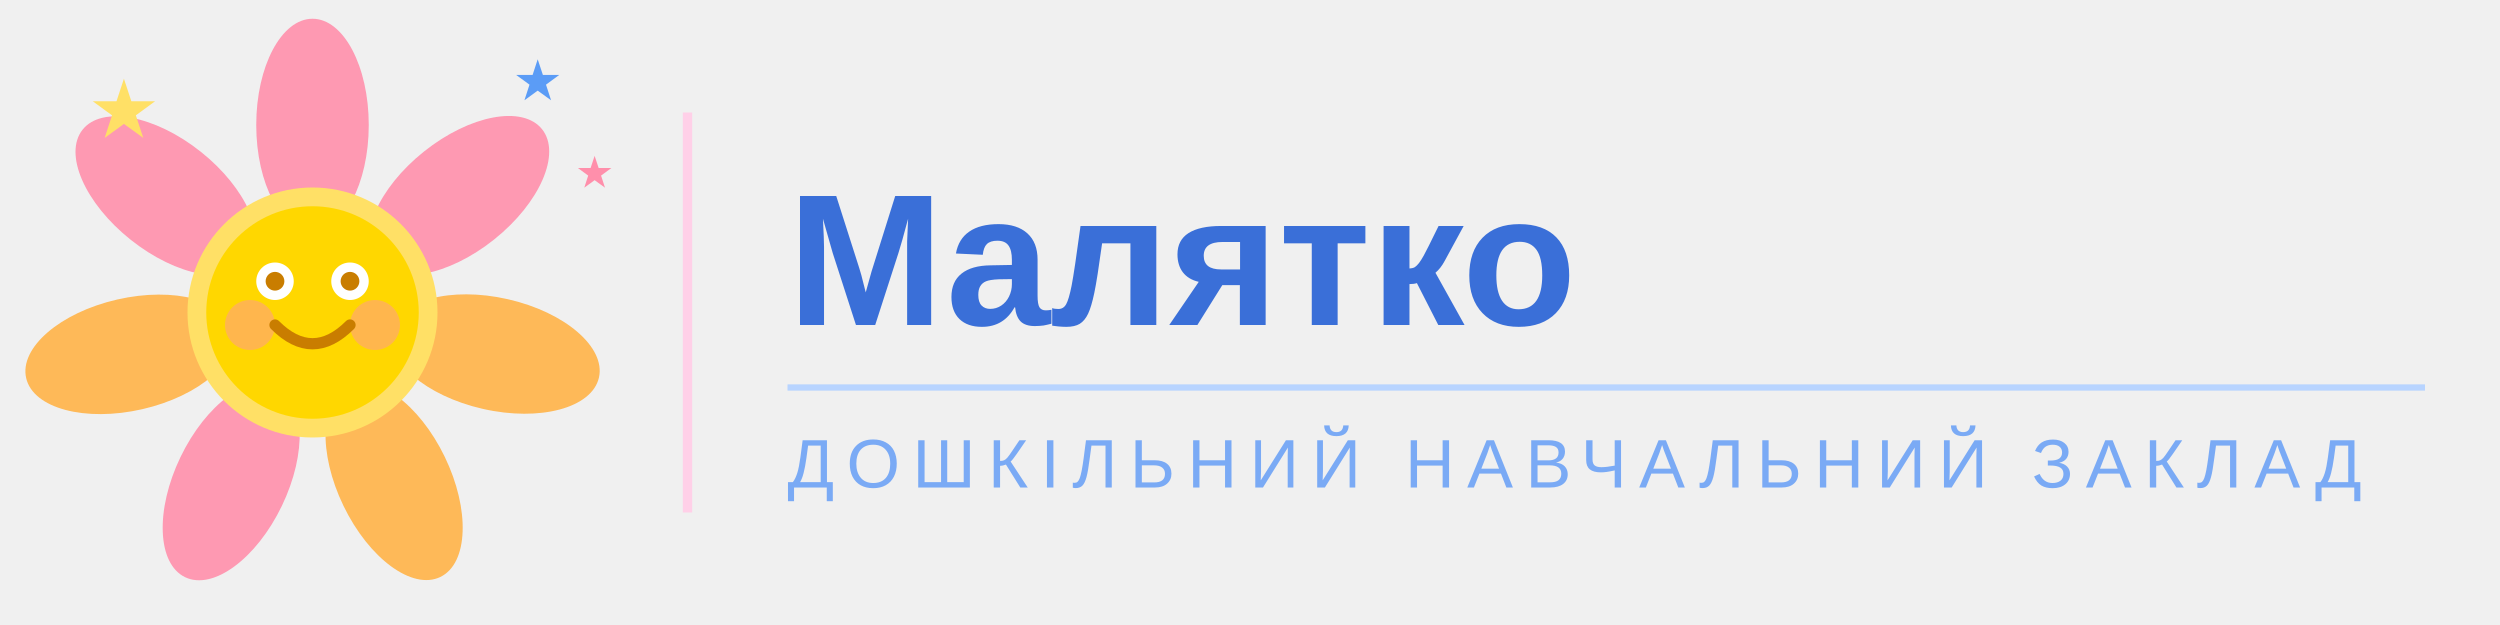
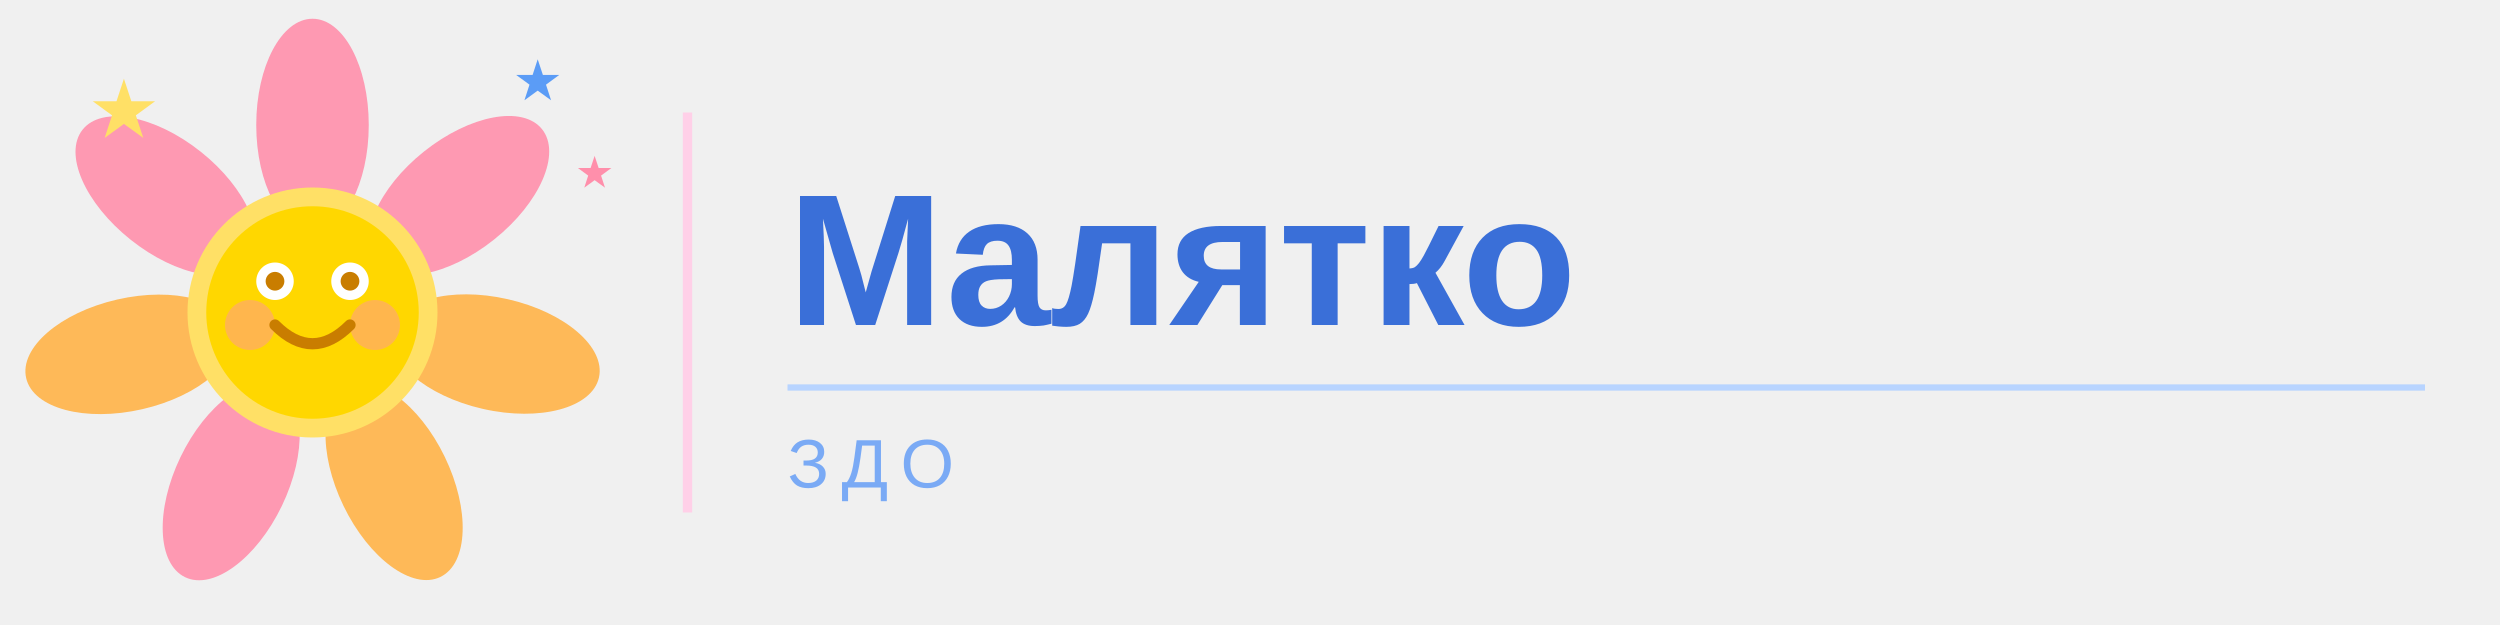
<svg xmlns="http://www.w3.org/2000/svg" viewBox="0 0 400 100" width="400" height="100">
  <g transform="translate(50, 50)">
    <ellipse cx="0" cy="-30" rx="9" ry="17" fill="#FF8FAB" opacity="0.9" />
    <ellipse cx="0" cy="-30" rx="9" ry="17" fill="#FF8FAB" opacity="0.9" transform="rotate(51.4)" />
    <ellipse cx="0" cy="-30" rx="9" ry="17" fill="#FFB347" opacity="0.9" transform="rotate(102.8)" />
    <ellipse cx="0" cy="-30" rx="9" ry="17" fill="#FFB347" opacity="0.9" transform="rotate(154.2)" />
    <ellipse cx="0" cy="-30" rx="9" ry="17" fill="#FF8FAB" opacity="0.9" transform="rotate(205.7)" />
    <ellipse cx="0" cy="-30" rx="9" ry="17" fill="#FFB347" opacity="0.9" transform="rotate(257.1)" />
    <ellipse cx="0" cy="-30" rx="9" ry="17" fill="#FF8FAB" opacity="0.9" transform="rotate(308.5)" />
    <circle cx="0" cy="0" r="20" fill="#FFE066" />
    <circle cx="0" cy="0" r="17" fill="#FFD700" />
    <circle cx="-6" cy="-5" r="3" fill="#fff" />
    <circle cx="6" cy="-5" r="3" fill="#fff" />
    <circle cx="-6" cy="-5" r="1.5" fill="#c97d00" />
    <circle cx="6" cy="-5" r="1.5" fill="#c97d00" />
    <circle cx="-10" cy="2" r="4" fill="#FF8FAB" opacity="0.45" />
    <circle cx="10" cy="2" r="4" fill="#FF8FAB" opacity="0.45" />
    <path d="M-6 2 Q0 8 6 2" fill="none" stroke="#c97d00" stroke-width="1.8" stroke-linecap="round" />
  </g>
  <text x="14" y="22" font-family="sans-serif" font-size="13" fill="#FFE066">★</text>
  <text x="82" y="16" font-family="sans-serif" font-size="9" fill="#5B9CF6">★</text>
  <text x="92" y="30" font-family="sans-serif" font-size="7" fill="#FF8FAB">★</text>
  <line x1="110" y1="18" x2="110" y2="82" stroke="#FFD0E8" stroke-width="1.5" />
  <text x="126" y="52" font-family="Arial, sans-serif" font-size="30" font-weight="700" fill="#3A6FD8">Малятко</text>
  <line x1="126" y1="62" x2="388" y2="62" stroke="#B8D4FF" stroke-width="1" />
-   <text x="126" y="78" font-family="Arial, sans-serif" font-size="11" fill="#7AAAF5" letter-spacing="2">ДОШКІЛЬНИЙ НАВЧАЛЬНИЙ ЗАКЛАД</text>
+   <text x="126" y="78" font-family="Arial, sans-serif" font-size="11" fill="#7AAAF5" letter-spacing="2">ЗДО</text>
</svg>
